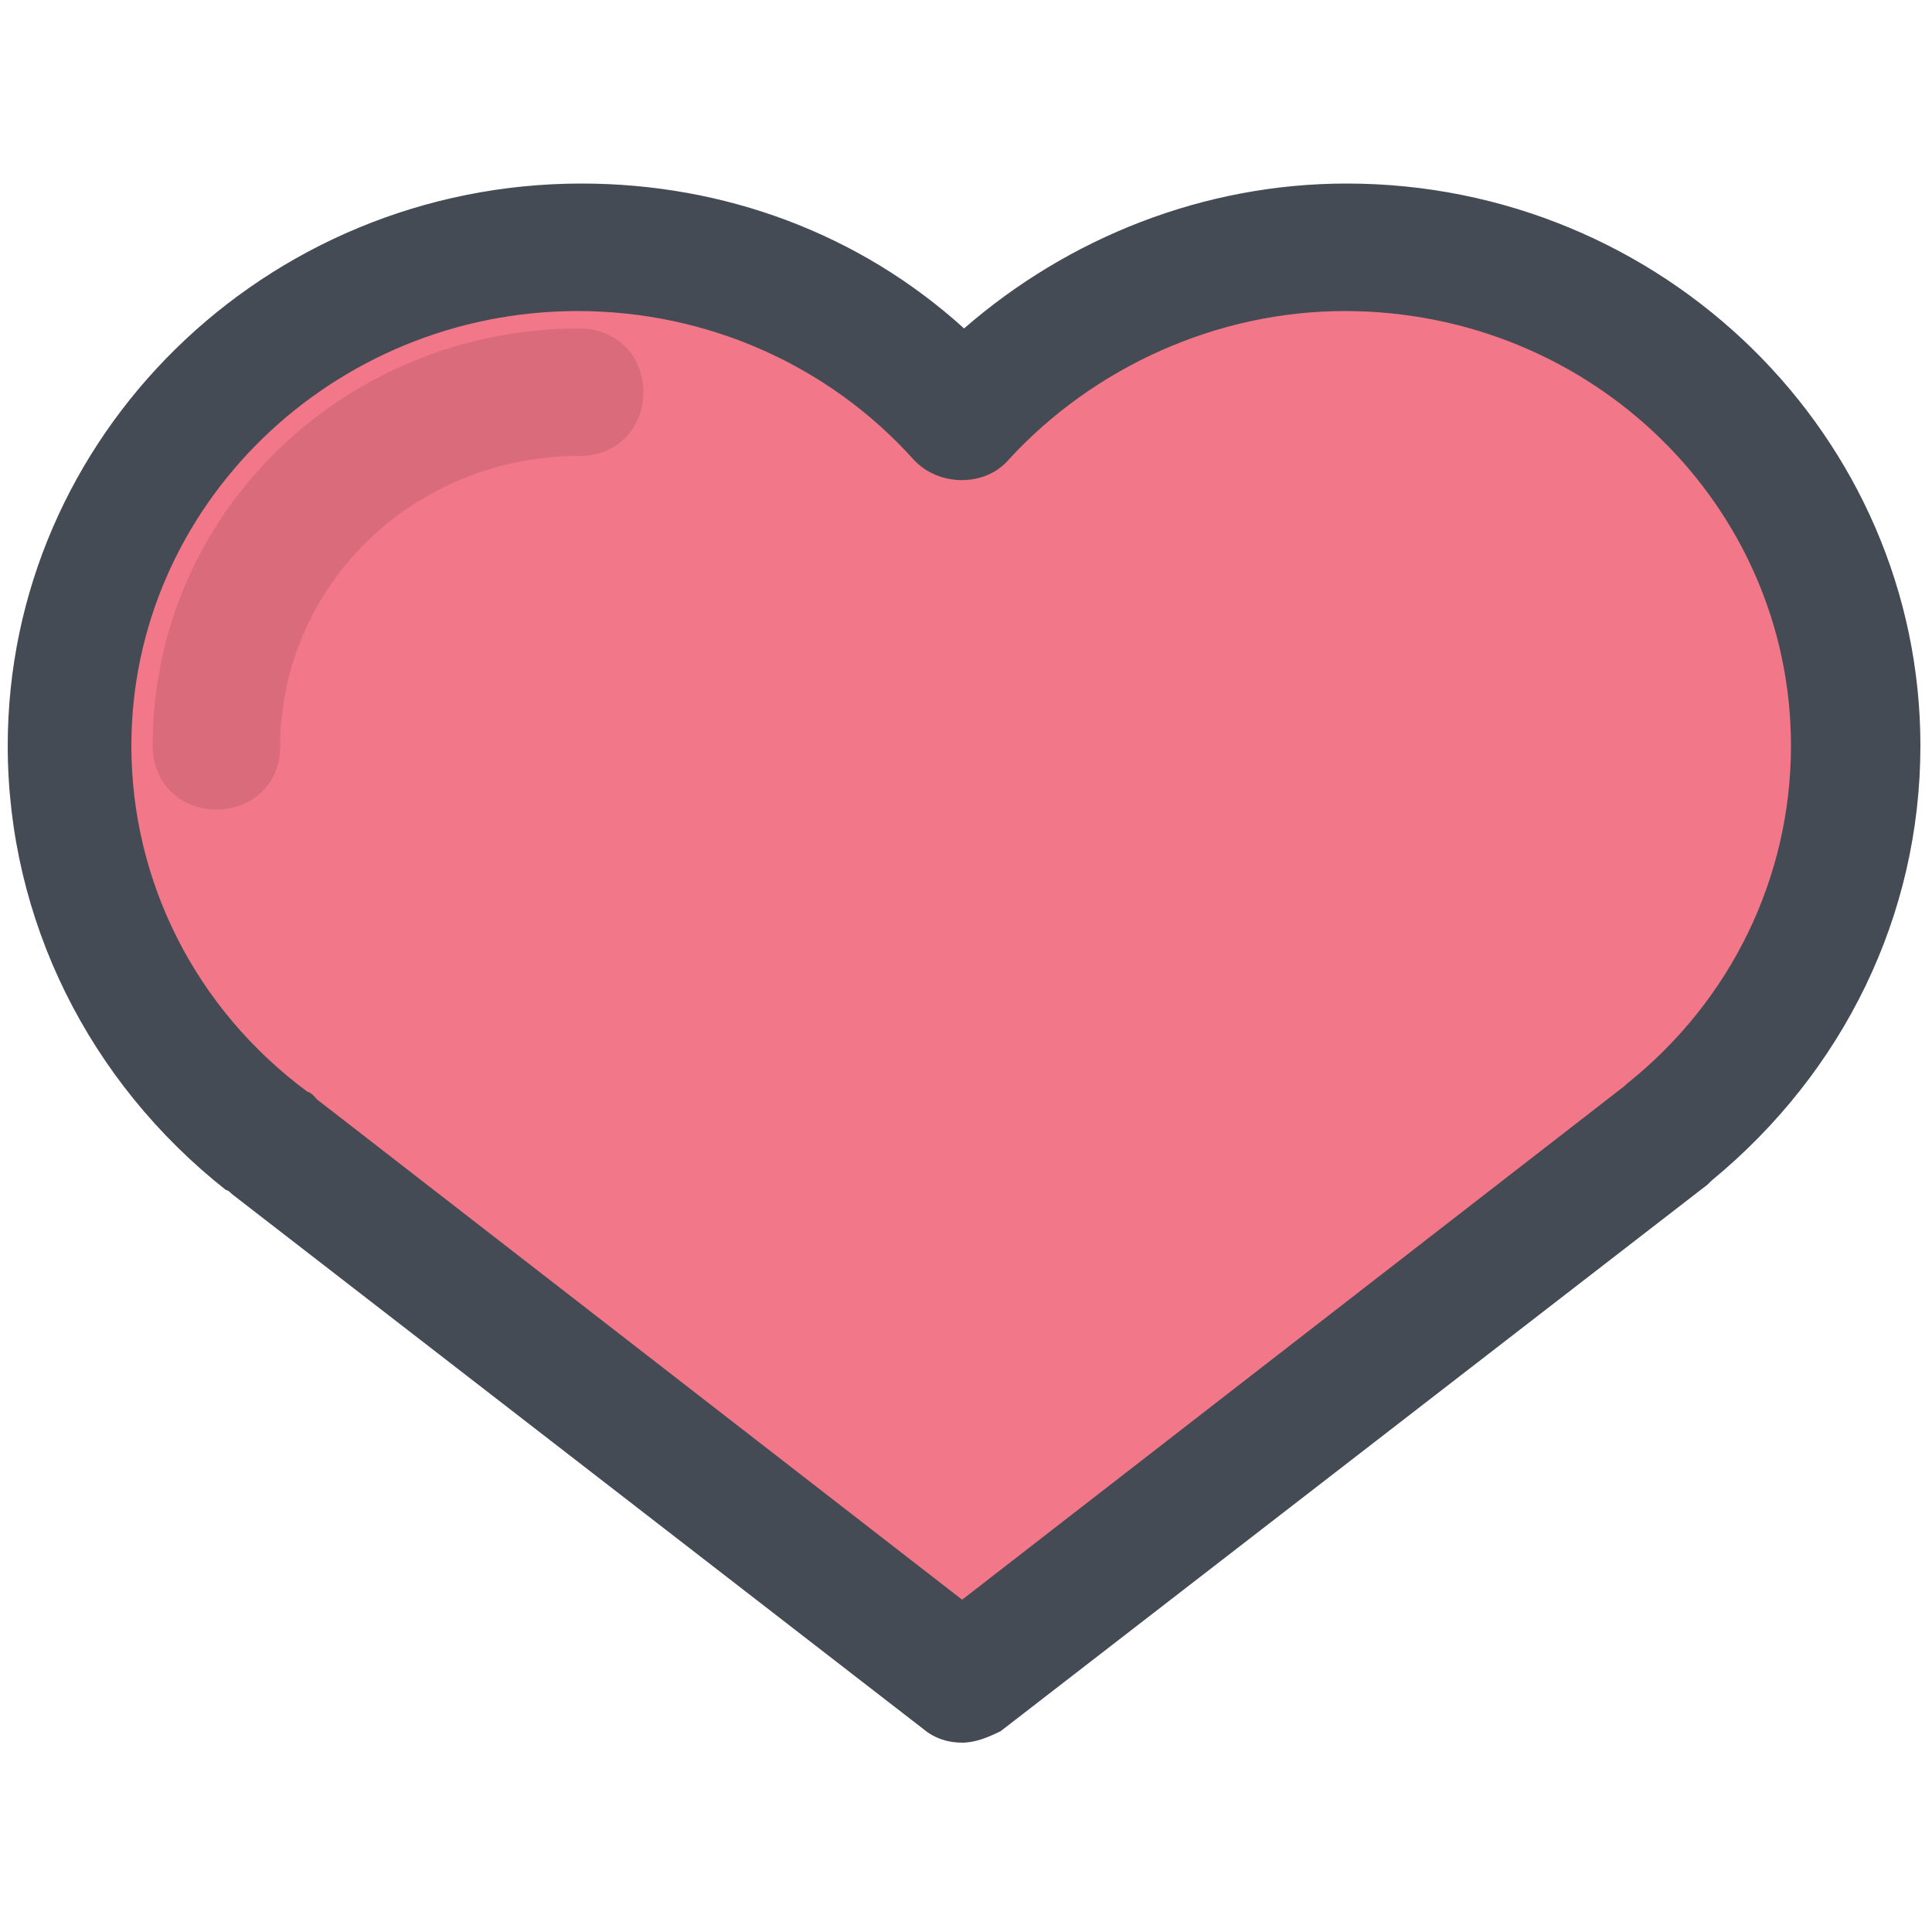
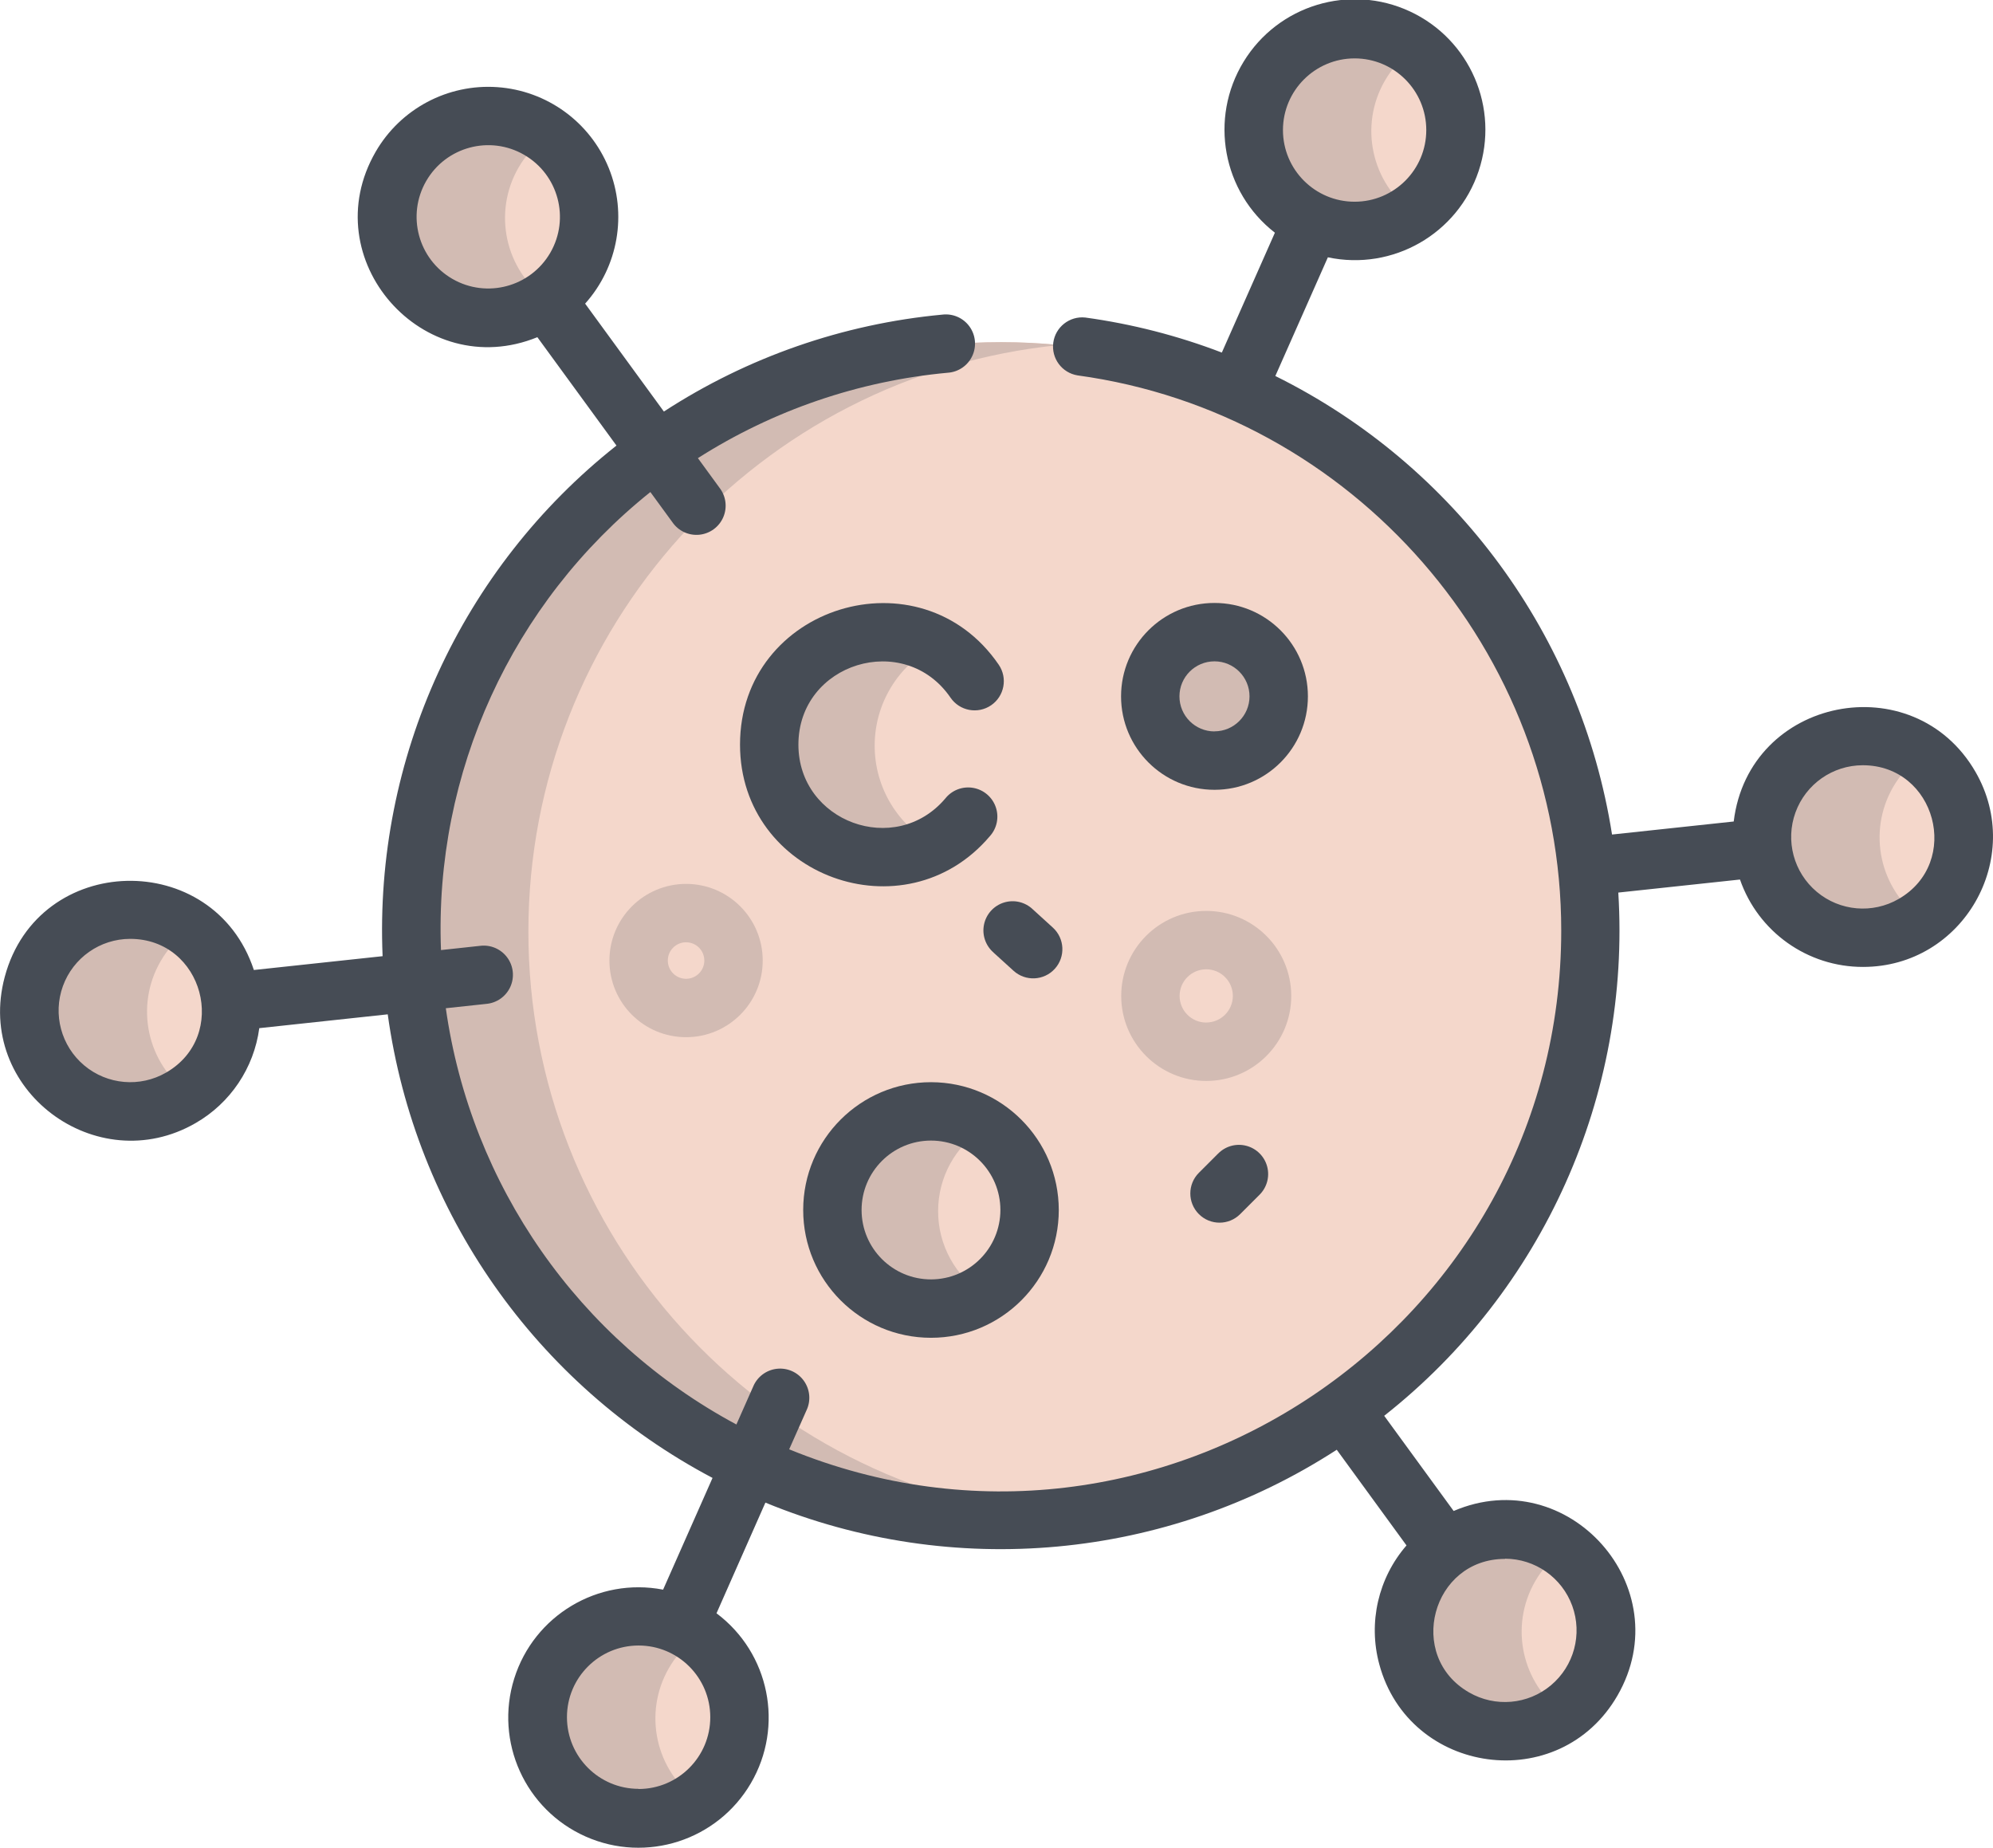
- <svg xmlns="http://www.w3.org/2000/svg" x="0px" y="0px" width="100" height="100" viewBox="0 0 100 100" style=";fill:#000000;">
-   <style type="text/css">
- 	.st0{fill:#F27788;}
- 	.st1{fill:#454B54;}
- 	.st2{opacity:0.1;fill:#030303;enable-background:new    ;}
- </style>
-   <path class="st0" d="M30,12.8c7.9,0,14.9,3.4,19.8,8.8c4.8-5.4,11.9-8.8,19.8-8.8C84.2,12.8,96,24.3,96,38.6  c0,8.1-3.8,15.3-9.8,20.1l0,0L49.8,86.9L14.1,59.2l0,0C7.7,54.4,3.6,47,3.6,38.6C3.6,24.3,15.4,12.8,30,12.8z" />
-   <path class="st1" d="M49.8,90.2c-0.7,0-1.4-0.2-2-0.7L12,61.8c-0.1-0.1-0.2-0.2-0.3-0.2c-7.1-5.6-11.3-14-11.3-23  c0-16,13.3-29.1,29.7-29.1c7.4,0,14.4,2.6,19.8,7.5c5.4-4.7,12.4-7.5,19.8-7.5c16.4,0,29.7,13.1,29.7,29.1c0,8.8-4,16.9-10.8,22.5  c-0.1,0.1-0.1,0.1-0.2,0.2L51.8,89.6C51.2,89.9,50.5,90.2,49.8,90.2z M16.4,56.9l33.4,25.9l34.3-26.6l0.1-0.1  c5.4-4.3,8.5-10.7,8.5-17.5c0-12.4-10.3-22.5-23.1-22.5c-6.6,0-13,2.9-17.4,7.7c-1.2,1.4-3.6,1.4-4.9,0c-4.4-4.9-10.7-7.7-17.4-7.7  c-12.7,0-23.1,10.1-23.1,22.5c0,7,3.3,13.6,9.1,17.9C16.2,56.6,16.3,56.8,16.4,56.9z" />
-   <g>
-     <path class="st2" d="M11.2,41.9c-1.9,0-3.3-1.4-3.3-3.3C7.9,26.6,17.8,17,30,17c1.9,0,3.3,1.4,3.3,3.3s-1.4,3.3-3.3,3.3   c-8.6,0-15.5,6.7-15.5,15.1C14.5,40.5,13.1,41.9,11.2,41.9z" />
-   </g>
+ <svg xmlns="http://www.w3.org/2000/svg" id="Layer_1" data-name="Layer 1" viewBox="0 0 512 474.57">
+   <path d="M408.65,258.35A151.45,151.45,0,1,1,257.2,106.9,151.45,151.45,0,0,1,408.65,258.35Z" transform="translate(0 -19)" style="fill:#f4d7cb" />
+   <path d="M135.74,258.35A151.47,151.47,0,0,1,272.2,107.63q-7.4-.73-15-.74a151.45,151.45,0,1,0,0,302.9q7.59,0,15-.74A151.47,151.47,0,0,1,135.74,258.35Z" transform="translate(0 -19)" style="fill:#d2bbb3" />
+   <path d="M138.49,52.57A25.91,25.91,0,1,0,148,88,25.91,25.91,0,0,0,138.49,52.57Z" transform="translate(0 -19)" style="fill:#f4d7cb" />
+   <path d="M133.21,62.05a25.81,25.81,0,0,1,7.38-8.12q-1-.72-2.11-1.36a25.91,25.91,0,1,0,2.11,43.52A25.92,25.92,0,0,1,133.21,62.05Z" transform="translate(0 -19)" style="fill:#d2bbb3" />
+   <path d="M264.64,330.13A25.33,25.33,0,1,1,239.3,304.8,25.33,25.33,0,0,1,264.64,330.13Z" transform="translate(0 -19)" style="fill:#f4d7cb" />
+   <path d="M241,330.13A25.31,25.31,0,0,1,252.8,308.7a25.34,25.34,0,1,0,0,42.87A25.31,25.31,0,0,1,241,330.13Z" transform="translate(0 -19)" style="fill:#d2bbb3" />
+   <path d="M324.32,275.13A14.34,14.34,0,1,1,310,260.79,14.34,14.34,0,0,1,324.32,275.13Z" transform="translate(0 -19)" style="fill:#f25c5c" />
+   <path d="M318.2,275.13a14.27,14.27,0,0,1,3.06-8.84,14.34,14.34,0,1,0,0,17.67A14.25,14.25,0,0,1,318.2,275.13Z" transform="translate(0 -19)" style="fill:#f4d7cb" />
+   <path d="M255.51,210.59a28.9,28.9,0,1,1-28.91-28.91A28.9,28.9,0,0,1,255.51,210.59Z" transform="translate(0 -19)" style="fill:#f4d7cb" />
+   <path d="M224.7,210.59A28.9,28.9,0,0,1,240.11,185a28.9,28.9,0,1,0,0,51.12A28.9,28.9,0,0,1,224.7,210.59Z" transform="translate(0 -19)" style="fill:#d2bbb3" />
+   <path d="M188.54,266a12.19,12.19,0,1,1-12.19-12.19A12.19,12.19,0,0,1,188.54,266Z" transform="translate(0 -19)" style="fill:#f4d7cb" />
+   <path d="M328.59,198.17a16.49,16.49,0,1,1-16.49-16.49A16.49,16.49,0,0,1,328.59,198.17Z" transform="translate(0 -19)" style="fill:#f25c5c" />
+   <path d="M322.6,198.17a16.41,16.41,0,0,1,3-9.45,16.49,16.49,0,1,0,0,18.91A16.41,16.41,0,0,1,322.6,198.17Z" transform="translate(0 -19)" style="fill:#d2bbb3" />
+   <path d="M361,30.28a25.91,25.91,0,1,0,9.48,35.39A25.91,25.91,0,0,0,361,30.28Z" transform="translate(0 -19)" style="fill:#f4d7cb" />
+   <path d="M355.76,39.75a25.78,25.78,0,0,1,7.38-8.13q-1-.72-2.11-1.36a25.91,25.91,0,1,0,2.11,43.52A25.91,25.91,0,0,1,355.76,39.75Z" transform="translate(0 -19)" style="fill:#d2bbb3" />
+   <path d="M491.61,211.71a25.91,25.91,0,1,0,9.48,35.39A25.91,25.91,0,0,0,491.61,211.71Z" transform="translate(0 -19)" style="fill:#f4d7cb" />
+   <path d="M486.34,221.18a25.76,25.76,0,0,1,7.38-8.12c-.67-.48-1.37-.94-2.11-1.36a25.91,25.91,0,1,0,2.11,43.52A25.91,25.91,0,0,1,486.34,221.18Z" transform="translate(0 -19)" style="fill:#d2bbb3" />
+   <path d="M399.64,415.73a25.91,25.91,0,1,0,9.48,35.39A25.9,25.9,0,0,0,399.64,415.73Z" transform="translate(0 -19)" style="fill:#f4d7cb" />
+   <path d="M394.38,425.21a25.82,25.82,0,0,1,7.38-8.13c-.68-.48-1.37-.93-2.11-1.36a25.91,25.91,0,1,0,2.11,43.52A25.91,25.91,0,0,1,394.38,425.21Z" transform="translate(0 -19)" style="fill:#d2bbb3" />
+   <path d="M177.1,438a25.91,25.91,0,1,0,9.48,35.39A25.91,25.91,0,0,0,177.1,438Z" transform="translate(0 -19)" style="fill:#f4d7cb" />
+   <path d="M171.84,447.51a25.78,25.78,0,0,1,7.38-8.13q-1-.72-2.11-1.36a25.91,25.91,0,1,0,2.11,43.52A25.91,25.91,0,0,1,171.84,447.51Z" transform="translate(0 -19)" style="fill:#d2bbb3" />
+   <path d="M46.52,256.45A25.91,25.91,0,1,0,56,291.84,25.91,25.91,0,0,0,46.52,256.45Z" transform="translate(0 -19)" style="fill:#f4d7cb" />
+   <path d="M41.26,265.93a25.78,25.78,0,0,1,7.38-8.13c-.68-.48-1.37-.93-2.11-1.36A25.91,25.91,0,1,0,48.64,300,25.91,25.91,0,0,1,41.26,265.93Z" transform="translate(0 -19)" style="fill:#d2bbb3" />
+   <path d="M507.5,217.28c-15.88-27.5-58.22-19.3-62.11,12.75l-31.26,3.35a159,159,0,0,0-86.5-117.79l13.5-30.49a33.51,33.51,0,1,0-13.61-6.32l-13.63,30.79a158,158,0,0,0-35.08-9,7.5,7.5,0,0,0-2,14.86c70.85,9.68,124.27,71,124.27,142.61,0,101.86-103.75,172-198.34,133.27l4.44-10a7.5,7.5,0,1,0-13.71-6.07l-4.29,9.69A144.3,144.3,0,0,1,114.53,278l10.36-1.11a7.5,7.5,0,1,0-1.6-14.91l-10,1.08A143.52,143.52,0,0,1,167.08,145.4l5.65,7.74a7.5,7.5,0,1,0,12.11-8.84l-5.55-7.61a144,144,0,0,1,64.21-21.94,7.5,7.5,0,1,0-1.4-14.93,158.19,158.19,0,0,0-71.55,24.9L150.32,97A33.41,33.41,0,1,0,96.5,58c-15.91,27.56,12.22,59.55,41.55,47.62l20.32,27.84A158.69,158.69,0,0,0,98.29,264.63l-33.07,3.55c-10.33-31.3-55.41-30.35-64,1.76-7.79,29.05,23.63,52.21,49,37.58a33.22,33.22,0,0,0,16.39-24.4l33-3.55a159.33,159.33,0,0,0,83.44,119.09l-12.7,28.7a33.45,33.45,0,1,0,13.72,6.07L196.63,405a158.72,158.72,0,0,0,146.78-13.58L361.33,416a33.3,33.3,0,0,0-7,30.5c7.64,28.5,46.27,33.93,61.2,8.06,16-27.76-12.66-60-42.09-47.41L355.6,382.7a158.67,158.67,0,0,0,60.14-134.41L447,244.94a33.41,33.41,0,0,0,31.62,22.45C504.28,267.39,520.3,239.47,507.5,217.28ZM348,34a18.41,18.41,0,1,1-18.41,18.41A18.43,18.43,0,0,1,348,34ZM116.23,90.65a18.41,18.41,0,1,1,25.15-6.74A18.43,18.43,0,0,1,116.23,90.65ZM42.68,294.53a18.41,18.41,0,1,1-9.24-34.35C52.23,260.18,58.93,285.15,42.68,294.53Zm121.38,184a18.41,18.41,0,1,1,18.41-18.41A18.43,18.43,0,0,1,164.06,478.57Zm222.57-59.12a18.41,18.41,0,1,1-9.23,34.35C361.18,444.44,367.83,419.46,386.63,419.46ZM487.77,249.93a18.41,18.41,0,1,1-9.23-34.35C497.31,215.58,504,240.55,487.77,249.93Z" transform="translate(0 -19)" style="fill:#464c55" />
+   <path d="M239.21,297A32.83,32.83,0,1,0,272,329.83,32.87,32.87,0,0,0,239.21,297Zm0,50.66A17.83,17.83,0,1,1,257,329.83,17.85,17.85,0,0,1,239.21,347.66Z" transform="translate(0 -19)" style="fill:#464c55" />
+   <path d="M309.88,253a21.84,21.84,0,1,0,21.84,21.84A21.86,21.86,0,0,0,309.88,253Zm0,28.68a6.84,6.84,0,1,1,6.84-6.84A6.85,6.85,0,0,1,309.88,281.67Z" transform="translate(0 -19)" style="fill:#d2bbb3" />
+   <path d="M156.56,265.75a19.69,19.69,0,1,0,19.69-19.69A19.71,19.71,0,0,0,156.56,265.75Zm24.38,0a4.69,4.69,0,1,1-4.69-4.69A4.69,4.69,0,0,1,180.94,265.75Z" transform="translate(0 -19)" style="fill:#d2bbb3" />
+   <path d="M312,173.89a24,24,0,1,0,24,24A24,24,0,0,0,312,173.89Zm0,33a9,9,0,1,1,9-9A9,9,0,0,1,312,206.87Z" transform="translate(0 -19)" style="fill:#464c55" />
+   <path d="M312.89,315.38l-4.9,4.9a7.5,7.5,0,0,0,10.61,10.61l4.9-4.9a7.5,7.5,0,1,0-10.61-10.6Z" transform="translate(0 -19)" style="fill:#464c55" />
+   <path d="M255.25,263.72l5.13,4.66a7.5,7.5,0,1,0,10.09-11.1l-5.12-4.66a7.5,7.5,0,1,0-10.09,11.09Z" transform="translate(0 -19)" style="fill:#464c55" />
+   <path d="M190.11,210.29c0,33.86,42.36,49.22,64.16,23.54a7.5,7.5,0,1,0-11.43-9.7c-12.86,15.15-37.73,6-37.73-13.84,0-21,27.25-29.35,39.08-12.07a7.5,7.5,0,0,0,12.38-8.47C236.47,160.4,190.11,174.54,190.11,210.29Z" transform="translate(0 -19)" style="fill:#464c55" />
</svg>
